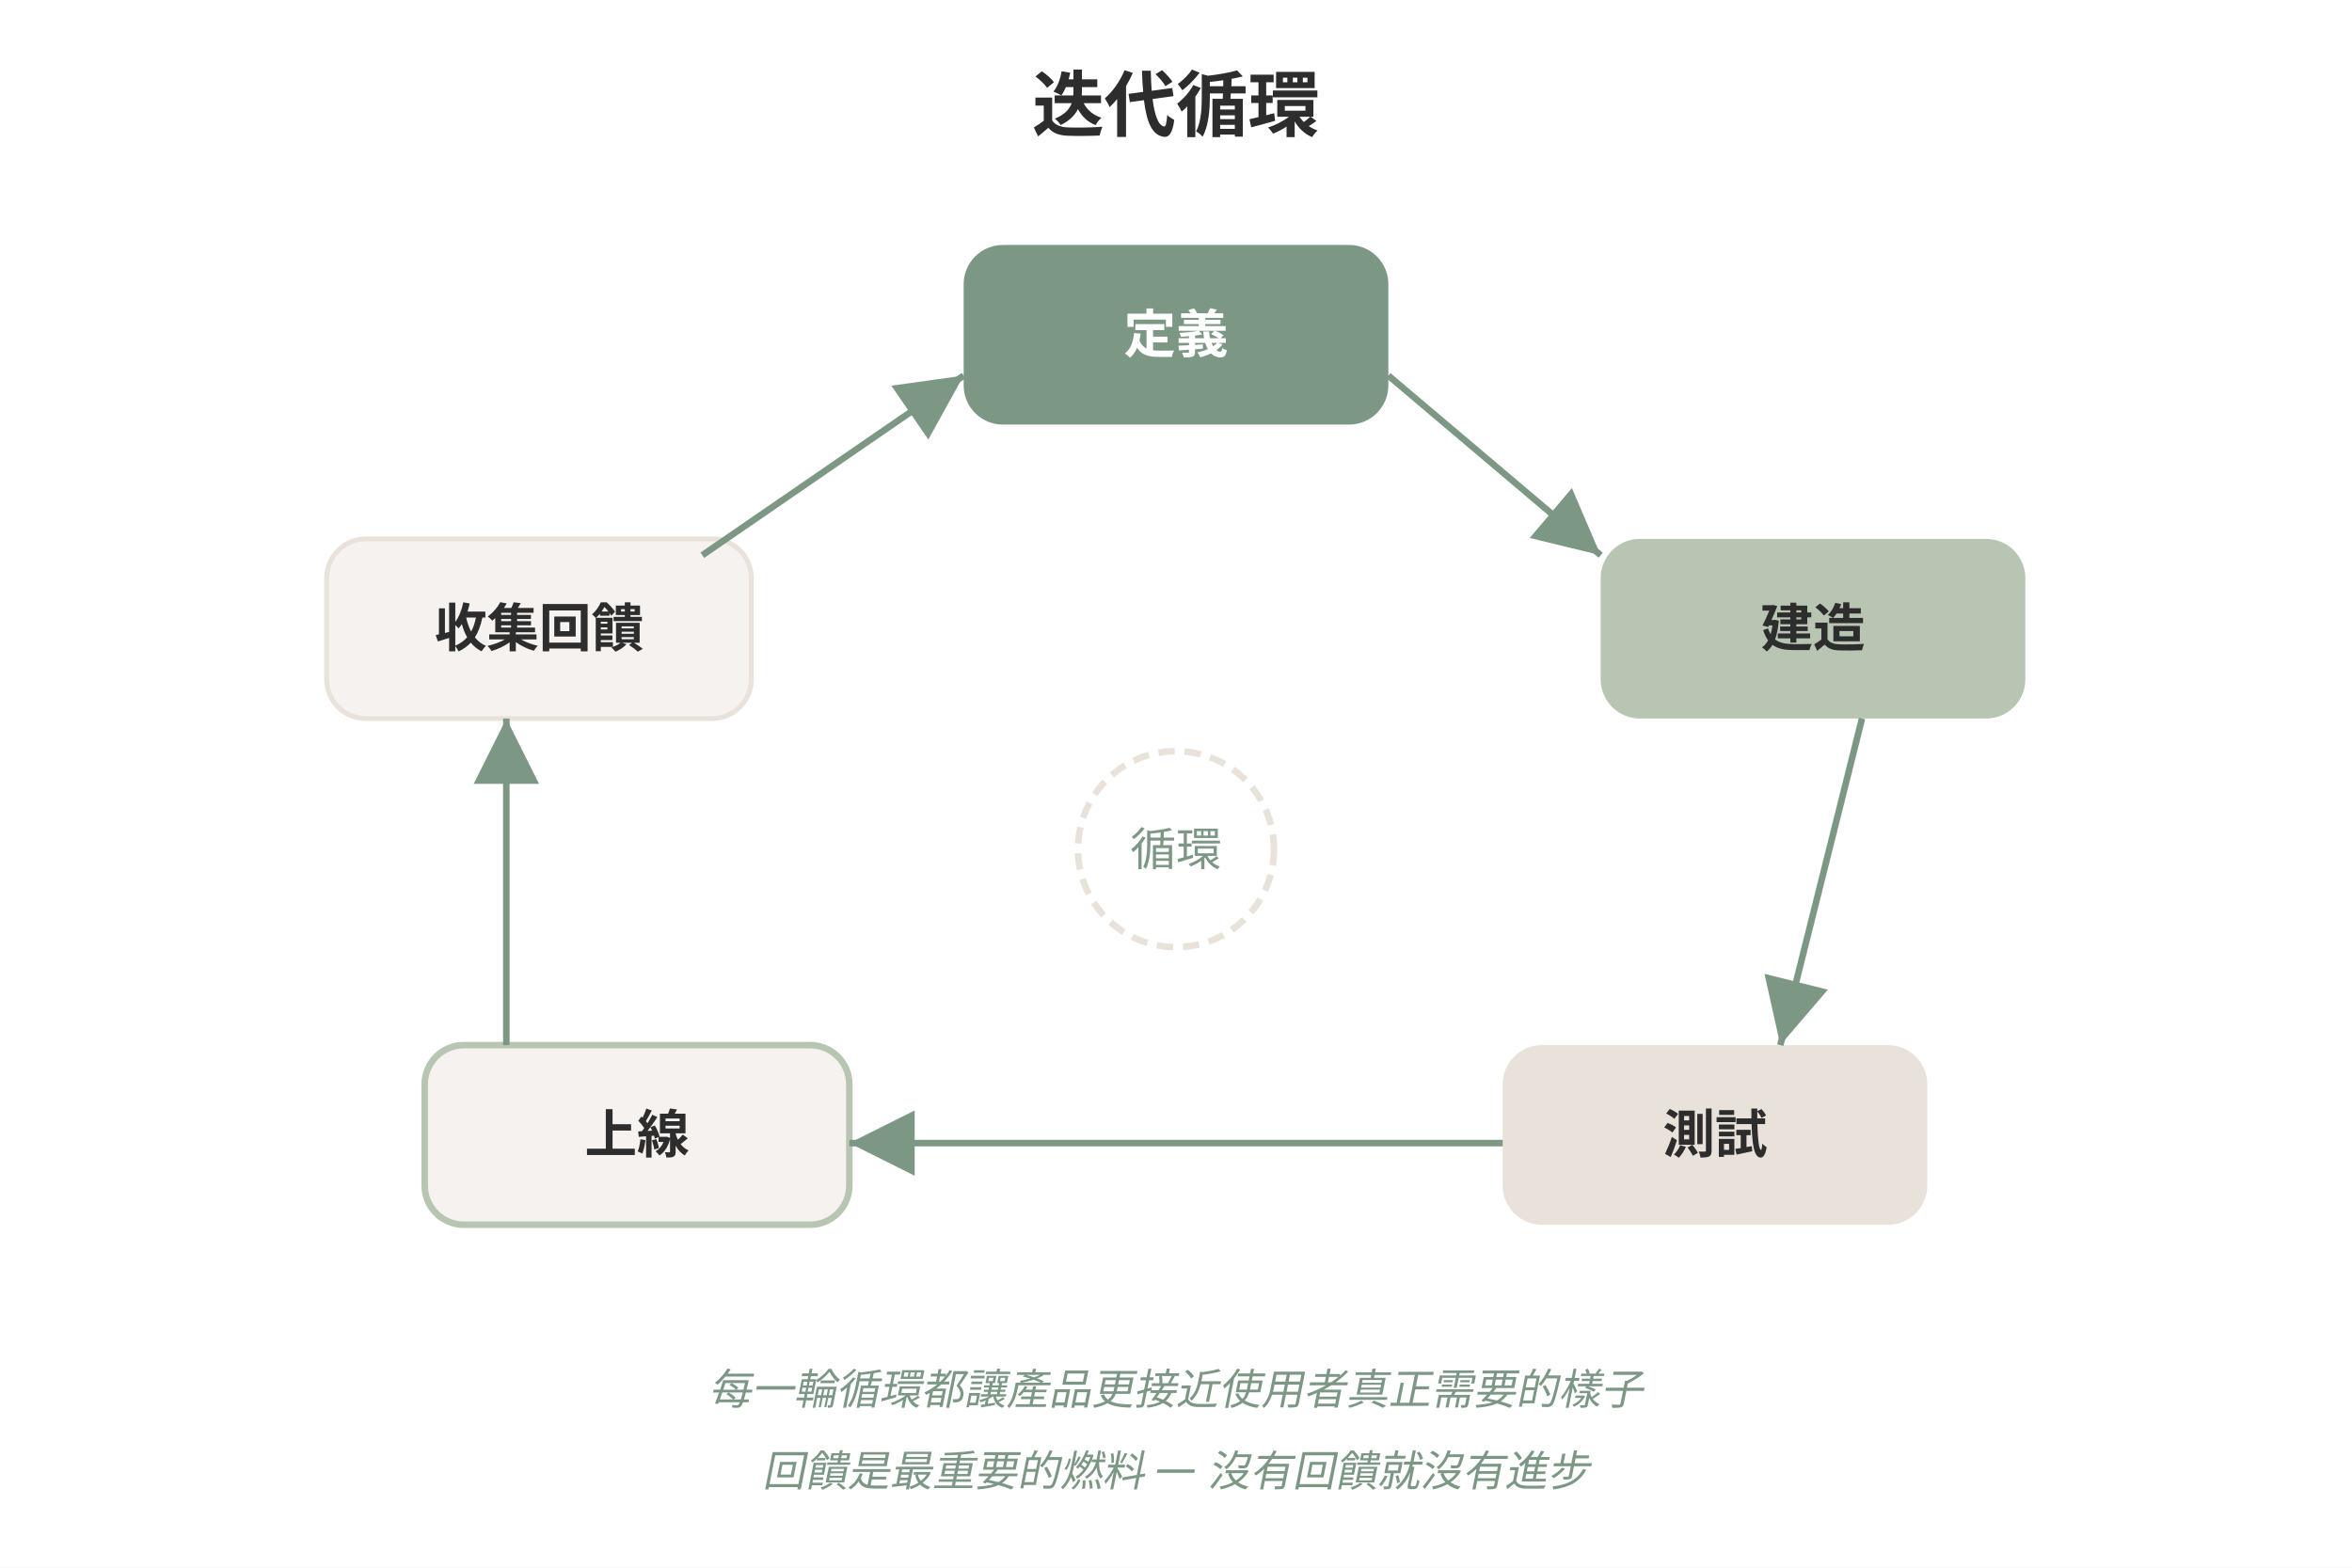
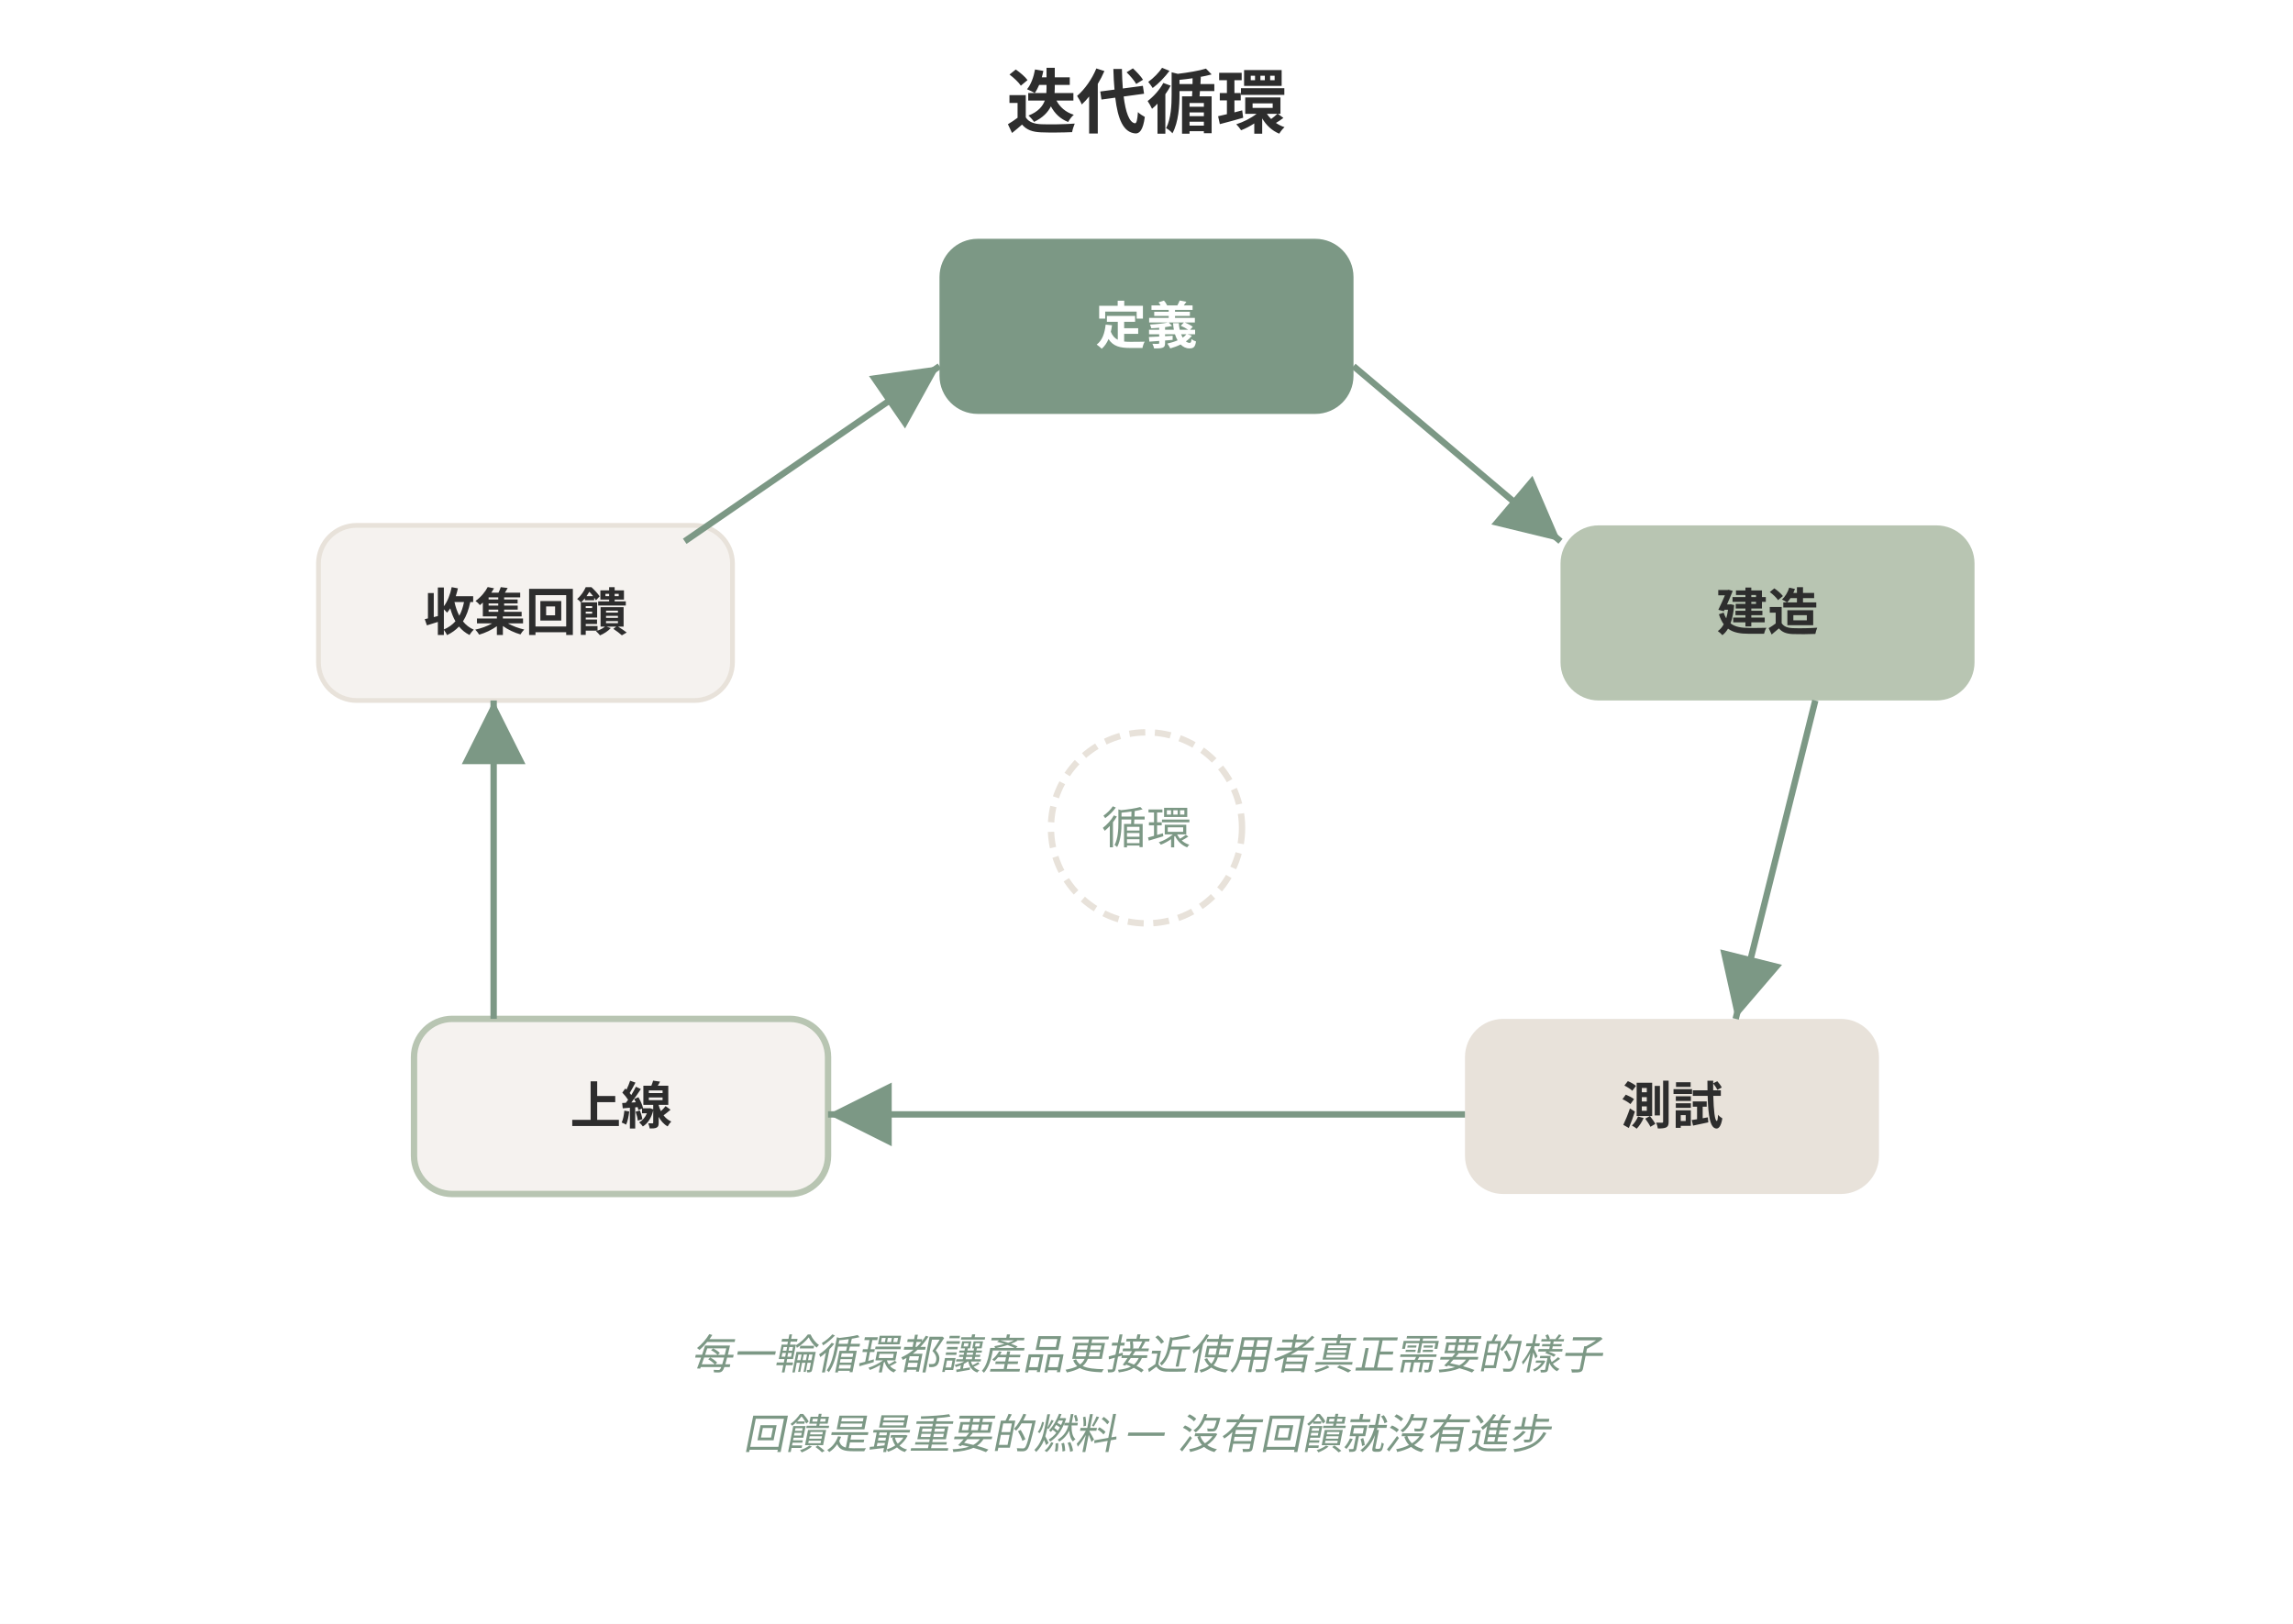
- <svg xmlns="http://www.w3.org/2000/svg" width="720" height="480" viewBox="0 0 720 480">
-   <rect width="720" height="480" fill="#FFFFFF" />
+ <svg xmlns="http://www.w3.org/2000/svg" width="720" height="510" viewBox="0 0 720 510">
+   <rect width="720" height="510" fill="#FFFFFF" />
  <defs>
    <marker id="arrow-c20" markerWidth="10" markerHeight="10" refX="10" refY="5" orient="auto">
      <polygon points="0 0, 10 5, 0 10" fill="#7C9885" />
    </marker>
  </defs>
  <text x="360" y="40" font-family="PingFang TC, Noto Sans TC, sans-serif" font-size="22" font-weight="bold" fill="#2D2D2D" text-anchor="middle">迭代循環</text>
  <rect x="295" y="75" width="130" height="55" rx="12" fill="#7C9885" />
  <text x="360" y="108" font-family="PingFang TC, Noto Sans TC, sans-serif" font-size="16" font-weight="bold" fill="#FFFFFF" text-anchor="middle">定義</text>
  <rect x="490" y="165" width="130" height="55" rx="12" fill="#B8C5B2" />
  <text x="555" y="198" font-family="PingFang TC, Noto Sans TC, sans-serif" font-size="16" font-weight="bold" fill="#2D2D2D" text-anchor="middle">建造</text>
  <rect x="460" y="320" width="130" height="55" rx="12" fill="#E8E2DA" />
  <text x="525" y="353" font-family="PingFang TC, Noto Sans TC, sans-serif" font-size="16" font-weight="bold" fill="#2D2D2D" text-anchor="middle">測試</text>
  <rect x="130" y="320" width="130" height="55" rx="12" fill="#F5F2EF" stroke="#B8C5B2" stroke-width="2" />
  <text x="195" y="353" font-family="PingFang TC, Noto Sans TC, sans-serif" font-size="16" font-weight="bold" fill="#2D2D2D" text-anchor="middle">上線</text>
  <rect x="100" y="165" width="130" height="55" rx="12" fill="#F5F2EF" stroke="#E8E2DA" stroke-width="1.5" />
  <text x="165" y="198" font-family="PingFang TC, Noto Sans TC, sans-serif" font-size="16" font-weight="bold" fill="#2D2D2D" text-anchor="middle">收集回饋</text>
  <line x1="425" y1="115" x2="490" y2="170" stroke="#7C9885" stroke-width="2" marker-end="url(#arrow-c20)" />
  <line x1="570" y1="220" x2="545" y2="320" stroke="#7C9885" stroke-width="2" marker-end="url(#arrow-c20)" />
  <line x1="460" y1="350" x2="260" y2="350" stroke="#7C9885" stroke-width="2" marker-end="url(#arrow-c20)" />
  <line x1="155" y1="320" x2="155" y2="220" stroke="#7C9885" stroke-width="2" marker-end="url(#arrow-c20)" />
  <line x1="215" y1="170" x2="295" y2="115" stroke="#7C9885" stroke-width="2" marker-end="url(#arrow-c20)" />
  <circle cx="360" cy="260" r="30" fill="none" stroke="#E8E2DA" stroke-width="2" stroke-dasharray="5,3" />
  <text x="360" y="265" font-family="PingFang TC, Noto Sans TC, sans-serif" font-size="14" fill="#7C9885" text-anchor="middle">循環</text>
  <text x="360" y="430" font-family="PingFang TC, Noto Sans TC, sans-serif" font-size="13" fill="#7C9885" text-anchor="middle" font-style="italic">每一輪循環都讓產品更接近使用者真正需要的樣子</text>
  <text x="360" y="455" font-family="PingFang TC, Noto Sans TC, sans-serif" font-size="13" fill="#7C9885" text-anchor="middle" font-style="italic">回饋是最重要的燃料 — 沒有回饋就沒有進步</text>
</svg>
